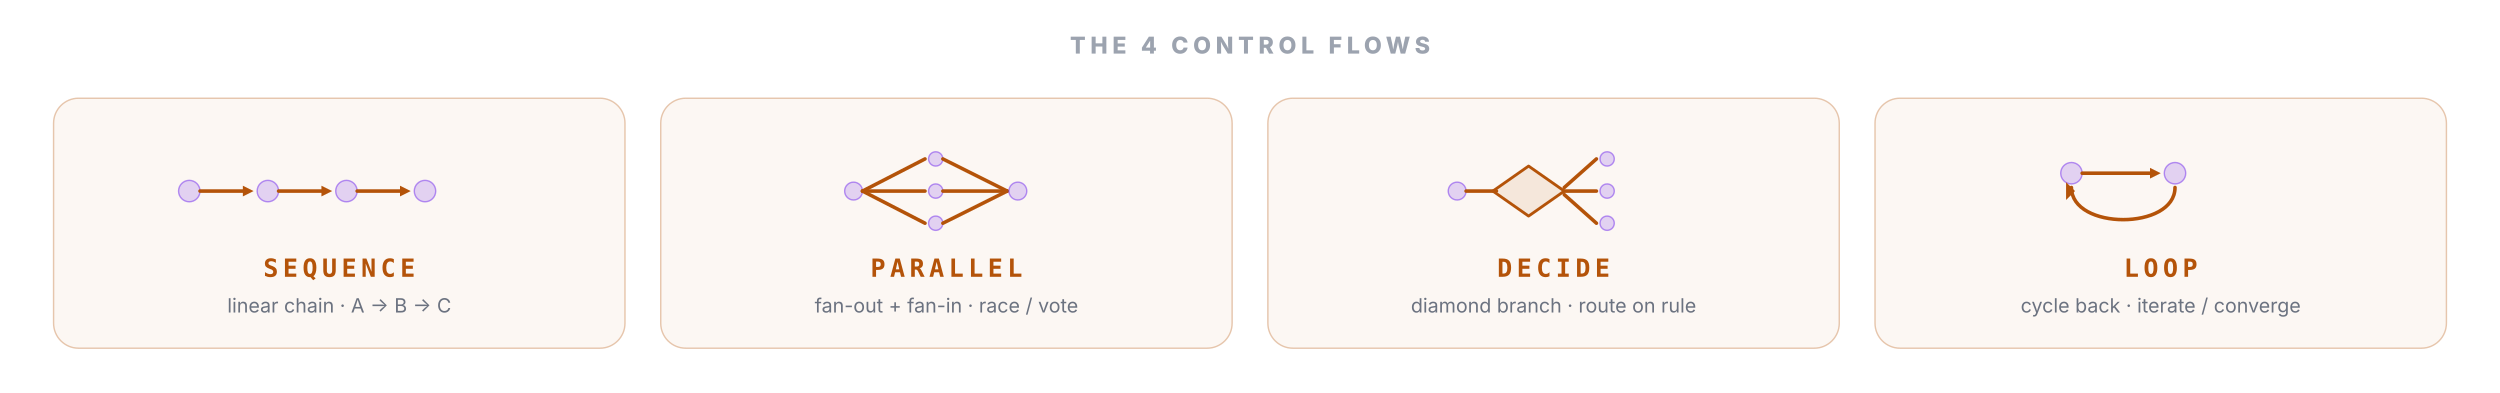
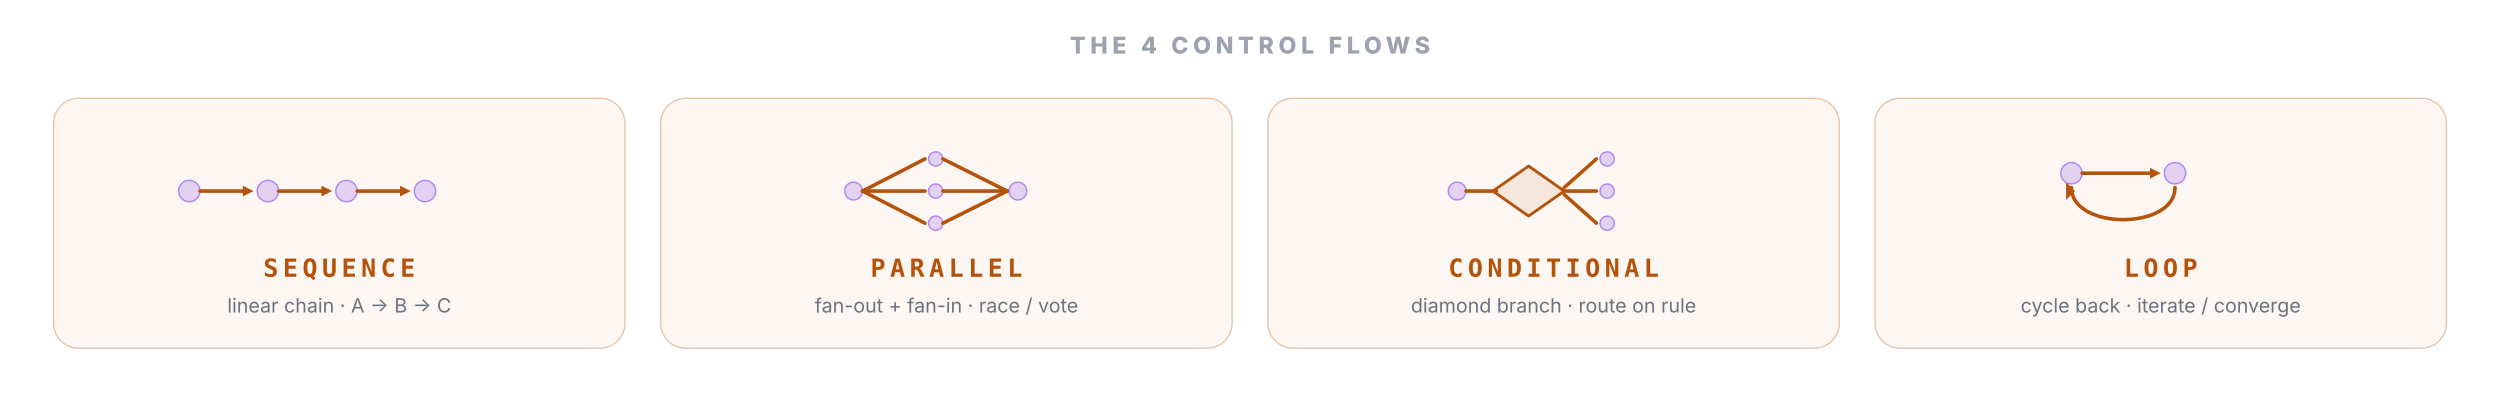
- <svg xmlns="http://www.w3.org/2000/svg" viewBox="0 0 1400 220" role="img" aria-label="agentfootprint — the 4 control flows: Sequence (linear chain A → B → C), Parallel (fan-out then fan-in across multiple agents), Decide (diamond gate that routes on a rule), Loop (cycle back from end to start until convergence). All four shown in one yellow visual language; differentiation is by SHAPE not color, signaling that 'control flow' is one category with four iconic forms.">
+ <svg xmlns="http://www.w3.org/2000/svg" viewBox="0 0 1400 220" role="img" aria-label="agentfootprint — the 4 control flows: Sequence (linear chain A → B → C), Parallel (fan-out then fan-in across multiple agents), Conditional (diamond gate that routes on a predicate), Loop (cycle back from end to start until convergence). All four shown in one yellow visual language; differentiation is by SHAPE not color, signaling that 'control flow' is one category with four iconic forms.">
  <defs>
    <style>
      .pulse  { animation: cf-p 2.4s ease-in-out infinite; transform-origin: center; transform-box: fill-box; }
      .pulse2 { animation: cf-p 2.4s ease-in-out infinite; animation-delay: 0.3s; transform-origin: center; transform-box: fill-box; }
      .pulse3 { animation: cf-p 2.4s ease-in-out infinite; animation-delay: 0.6s; transform-origin: center; transform-box: fill-box; }
      .pulse4 { animation: cf-p 2.4s ease-in-out infinite; animation-delay: 0.9s; transform-origin: center; transform-box: fill-box; }
      @keyframes cf-p { 0%,100% { opacity: 1 } 50% { opacity: 0.65 } }

      .head { font-family: -apple-system, BlinkMacSystemFont, "Segoe UI", Inter, sans-serif; font-size: 13px; letter-spacing: 0.20em; font-weight: 800; fill: #9CA3AF; }
      .name { font-family: ui-monospace, "SF Mono", Menlo, Consolas, monospace; font-size: 14px; letter-spacing: 0.18em; font-weight: 800; fill: #B45309; }
      .desc { font-family: -apple-system, BlinkMacSystemFont, "Segoe UI", Inter, sans-serif; font-size: 11px; fill: #6B7280; }
    </style>
  </defs>
  <text x="700" y="30" text-anchor="middle" class="head">THE 4 CONTROL FLOWS</text>
  <g class="pulse" transform="translate(30,55)">
    <rect width="320" height="140" rx="14" fill="rgba(180,83,9,0.05)" stroke="rgba(180,83,9,0.32)" stroke-width="0.8" />
    <g transform="translate(76,52)">
      <circle cx="0" cy="0" r="6" fill="rgba(124,58,237,0.20)" stroke="rgba(124,58,237,0.55)" stroke-width="0.8" />
      <line x1="6" y1="0" x2="32" y2="0" stroke="#B45309" stroke-width="2" stroke-linecap="round" />
      <polygon points="30,-3 36,0 30,3" fill="#B45309" />
      <circle cx="44" cy="0" r="6" fill="rgba(124,58,237,0.20)" stroke="rgba(124,58,237,0.55)" stroke-width="0.8" />
      <line x1="50" y1="0" x2="76" y2="0" stroke="#B45309" stroke-width="2" stroke-linecap="round" />
      <polygon points="74,-3 80,0 74,3" fill="#B45309" />
      <circle cx="88" cy="0" r="6" fill="rgba(124,58,237,0.20)" stroke="rgba(124,58,237,0.55)" stroke-width="0.8" />
      <line x1="94" y1="0" x2="120" y2="0" stroke="#B45309" stroke-width="2" stroke-linecap="round" />
      <polygon points="118,-3 124,0 118,3" fill="#B45309" />
      <circle cx="132" cy="0" r="6" fill="rgba(124,58,237,0.20)" stroke="rgba(124,58,237,0.55)" stroke-width="0.8" />
    </g>
    <text x="160" y="100" text-anchor="middle" class="name">SEQUENCE</text>
    <text x="160" y="120" text-anchor="middle" class="desc">linear chain · A → B → C</text>
  </g>
  <g class="pulse2" transform="translate(370,55)">
    <rect width="320" height="140" rx="14" fill="rgba(180,83,9,0.05)" stroke="rgba(180,83,9,0.32)" stroke-width="0.8" />
    <g transform="translate(108,52)">
      <circle cx="0" cy="0" r="5" fill="rgba(124,58,237,0.20)" stroke="rgba(124,58,237,0.55)" stroke-width="0.8" />
      <line x1="5" y1="0" x2="40" y2="-18" stroke="#B45309" stroke-width="2" stroke-linecap="round" />
      <line x1="5" y1="0" x2="40" y2="0" stroke="#B45309" stroke-width="2" stroke-linecap="round" />
      <line x1="5" y1="0" x2="40" y2="18" stroke="#B45309" stroke-width="2" stroke-linecap="round" />
      <circle cx="46" cy="-18" r="4" fill="rgba(124,58,237,0.20)" stroke="rgba(124,58,237,0.55)" stroke-width="0.8" />
      <circle cx="46" cy="0" r="4" fill="rgba(124,58,237,0.20)" stroke="rgba(124,58,237,0.55)" stroke-width="0.8" />
      <circle cx="46" cy="18" r="4" fill="rgba(124,58,237,0.20)" stroke="rgba(124,58,237,0.55)" stroke-width="0.8" />
      <line x1="50" y1="-18" x2="86" y2="0" stroke="#B45309" stroke-width="2" stroke-linecap="round" />
      <line x1="50" y1="0" x2="86" y2="0" stroke="#B45309" stroke-width="2" stroke-linecap="round" />
      <line x1="50" y1="18" x2="86" y2="0" stroke="#B45309" stroke-width="2" stroke-linecap="round" />
      <circle cx="92" cy="0" r="5" fill="rgba(124,58,237,0.20)" stroke="rgba(124,58,237,0.55)" stroke-width="0.8" />
    </g>
    <text x="160" y="100" text-anchor="middle" class="name">PARALLEL</text>
    <text x="160" y="120" text-anchor="middle" class="desc">fan-out + fan-in · race / vote</text>
  </g>
  <g class="pulse3" transform="translate(710,55)">
    <rect width="320" height="140" rx="14" fill="rgba(180,83,9,0.05)" stroke="rgba(180,83,9,0.32)" stroke-width="0.8" />
    <g transform="translate(106,52)">
      <circle cx="0" cy="0" r="5" fill="rgba(124,58,237,0.20)" stroke="rgba(124,58,237,0.55)" stroke-width="0.8" />
      <line x1="5" y1="0" x2="22" y2="0" stroke="#B45309" stroke-width="2" stroke-linecap="round" />
      <polygon points="40,-14 60,0 40,14 20,0" fill="rgba(180,83,9,0.10)" stroke="#B45309" stroke-width="1.6" stroke-linejoin="round" />
      <line x1="60" y1="-2" x2="78" y2="-18" stroke="#B45309" stroke-width="2" stroke-linecap="round" />
      <line x1="60" y1="0" x2="78" y2="0" stroke="#B45309" stroke-width="2" stroke-linecap="round" />
      <line x1="60" y1="2" x2="78" y2="18" stroke="#B45309" stroke-width="2" stroke-linecap="round" />
      <circle cx="84" cy="-18" r="4" fill="rgba(124,58,237,0.20)" stroke="rgba(124,58,237,0.55)" stroke-width="0.8" />
      <circle cx="84" cy="0" r="4" fill="rgba(124,58,237,0.20)" stroke="rgba(124,58,237,0.55)" stroke-width="0.8" />
      <circle cx="84" cy="18" r="4" fill="rgba(124,58,237,0.20)" stroke="rgba(124,58,237,0.55)" stroke-width="0.8" />
    </g>
-     <text x="160" y="100" text-anchor="middle" class="name">DECIDE</text>
+     <text x="160" y="100" text-anchor="middle" class="name">CONDITIONAL</text>
    <text x="160" y="120" text-anchor="middle" class="desc">diamond branch · route on rule</text>
  </g>
  <g class="pulse4" transform="translate(1050,55)">
    <rect width="320" height="140" rx="14" fill="rgba(180,83,9,0.05)" stroke="rgba(180,83,9,0.32)" stroke-width="0.8" />
    <g transform="translate(110,42)">
      <circle cx="0" cy="0" r="6" fill="rgba(124,58,237,0.20)" stroke="rgba(124,58,237,0.55)" stroke-width="0.8" />
      <line x1="6" y1="0" x2="46" y2="0" stroke="#B45309" stroke-width="2" stroke-linecap="round" />
      <polygon points="44,-3 50,0 44,3" fill="#B45309" />
      <circle cx="58" cy="0" r="6" fill="rgba(124,58,237,0.20)" stroke="rgba(124,58,237,0.55)" stroke-width="0.8" />
      <path d="M 58 8 C 58 32, 0 32, 0 8" stroke="#B45309" stroke-width="2" fill="none" stroke-linecap="round" />
      <polygon points="2,10 -3,5 -3,15" fill="#B45309" />
    </g>
    <text x="160" y="100" text-anchor="middle" class="name">LOOP</text>
    <text x="160" y="120" text-anchor="middle" class="desc">cycle back · iterate / converge</text>
  </g>
</svg>
